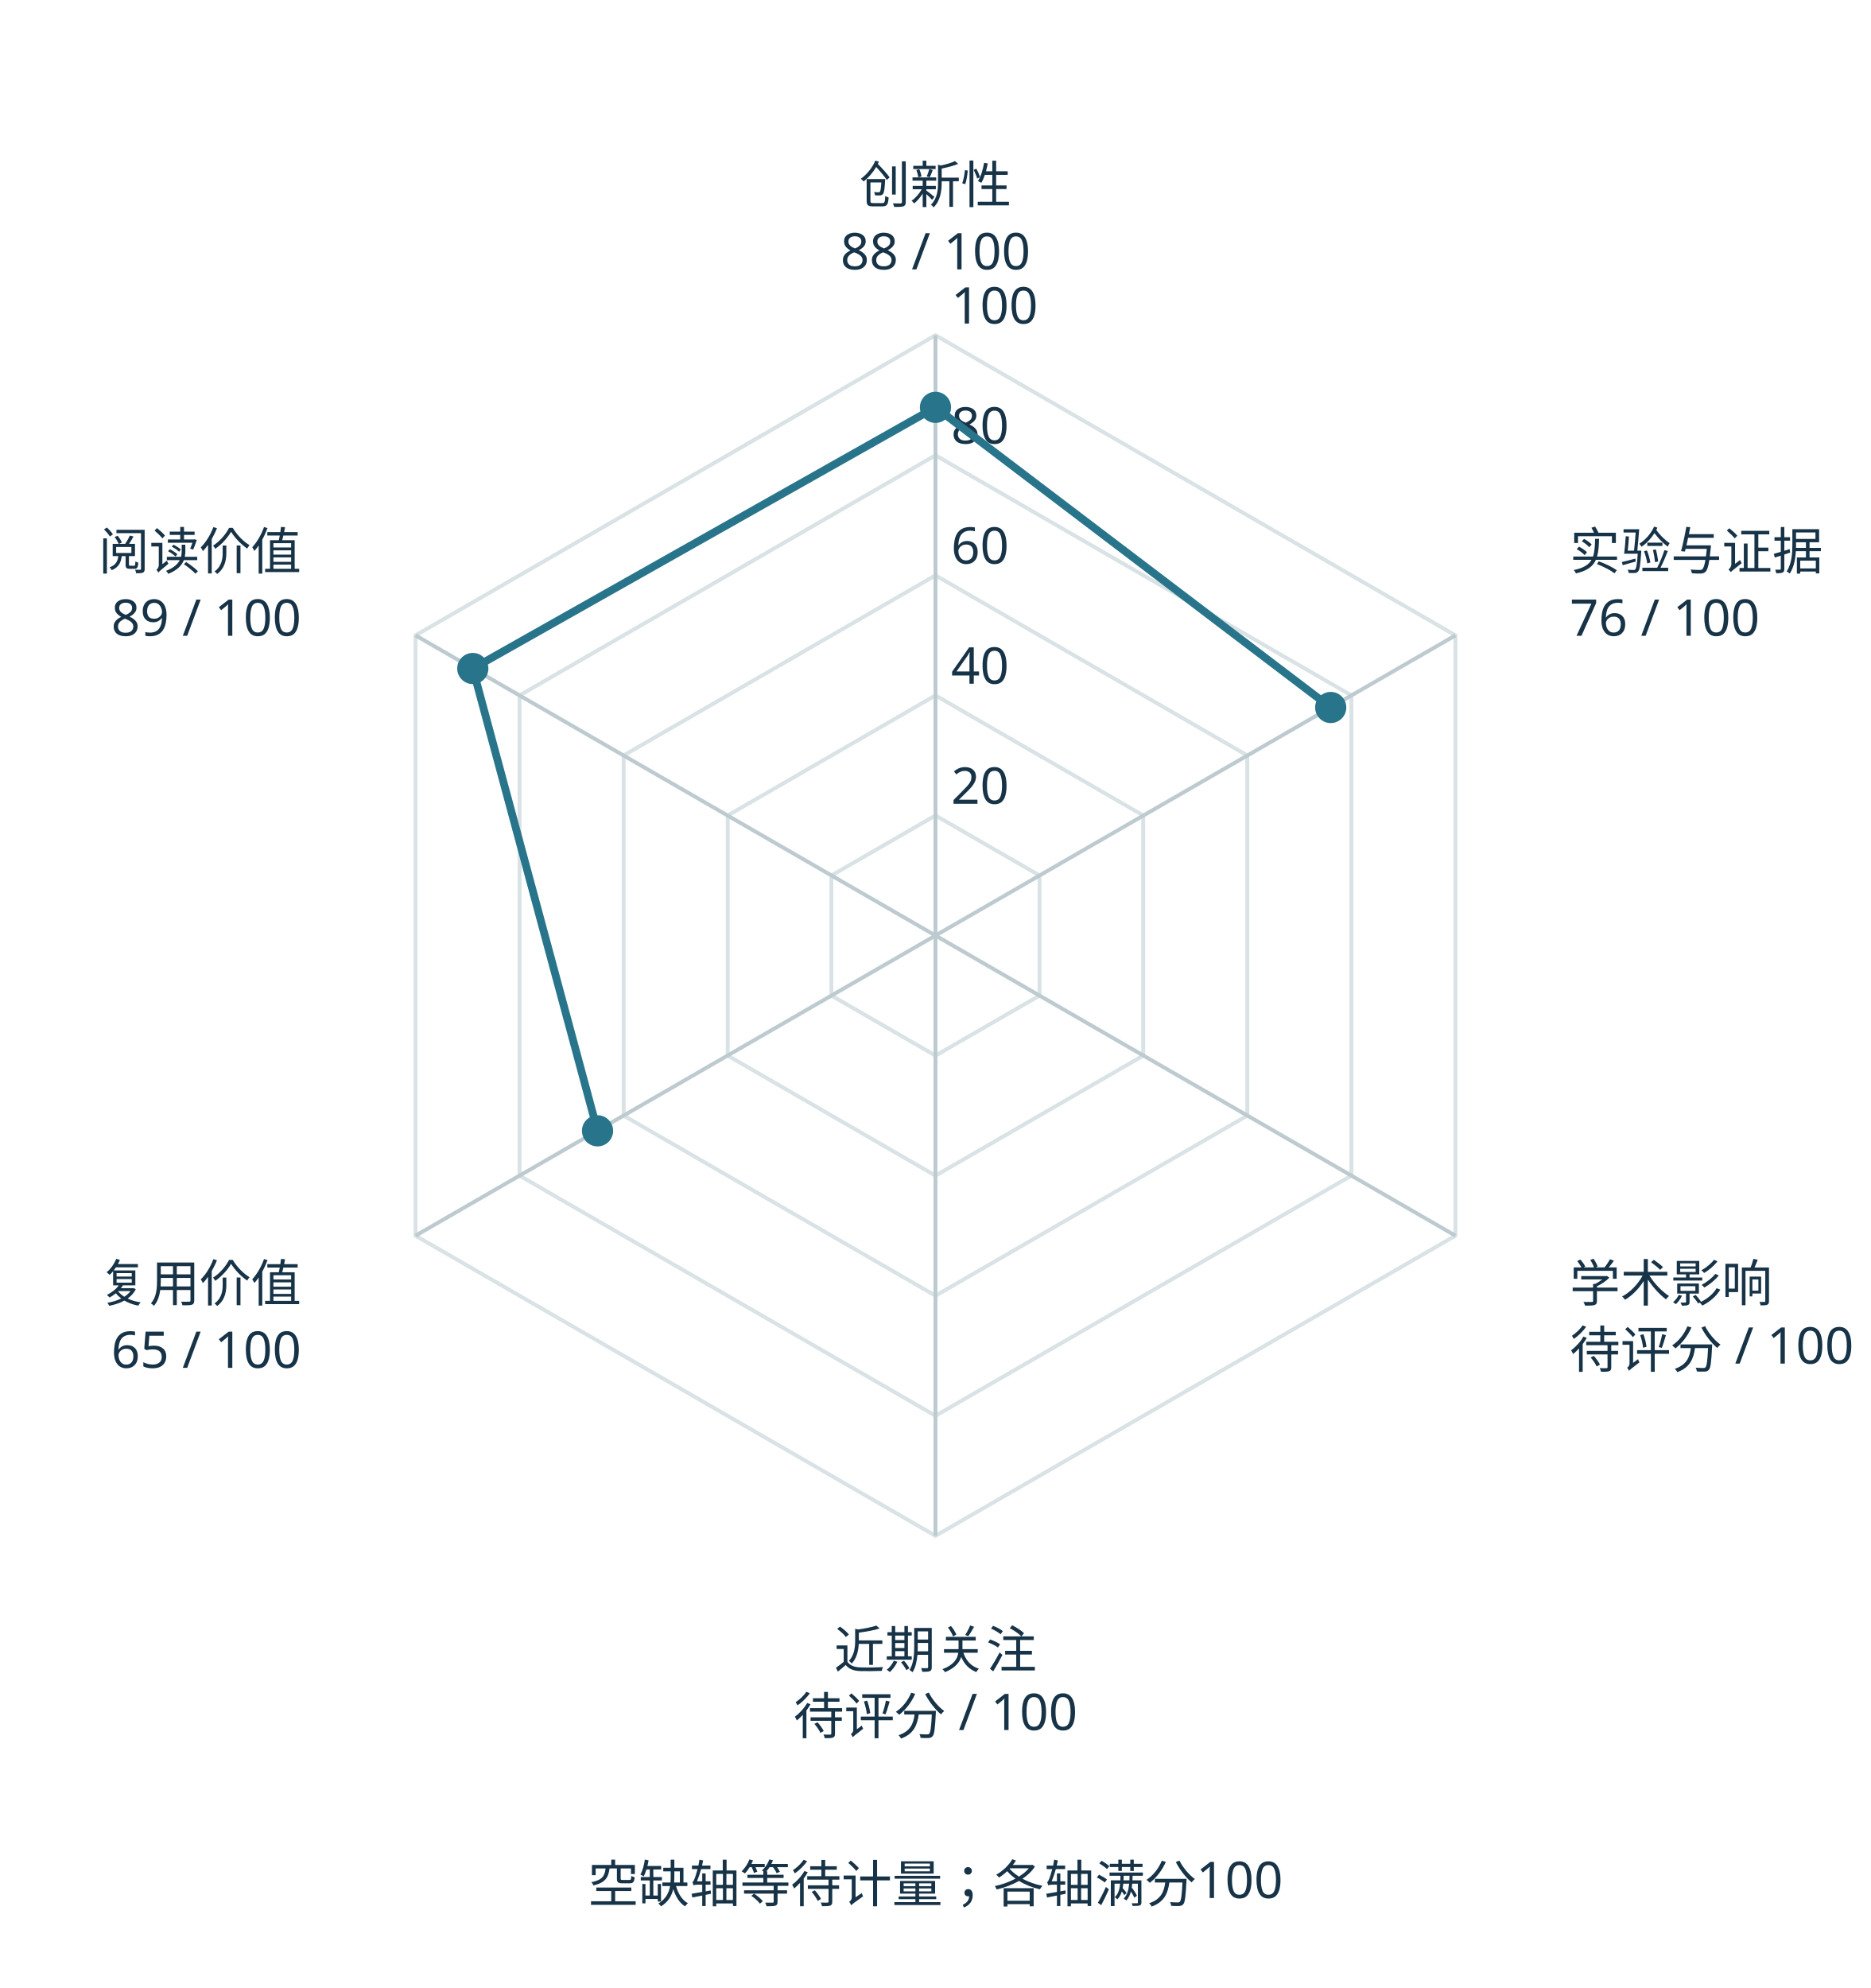
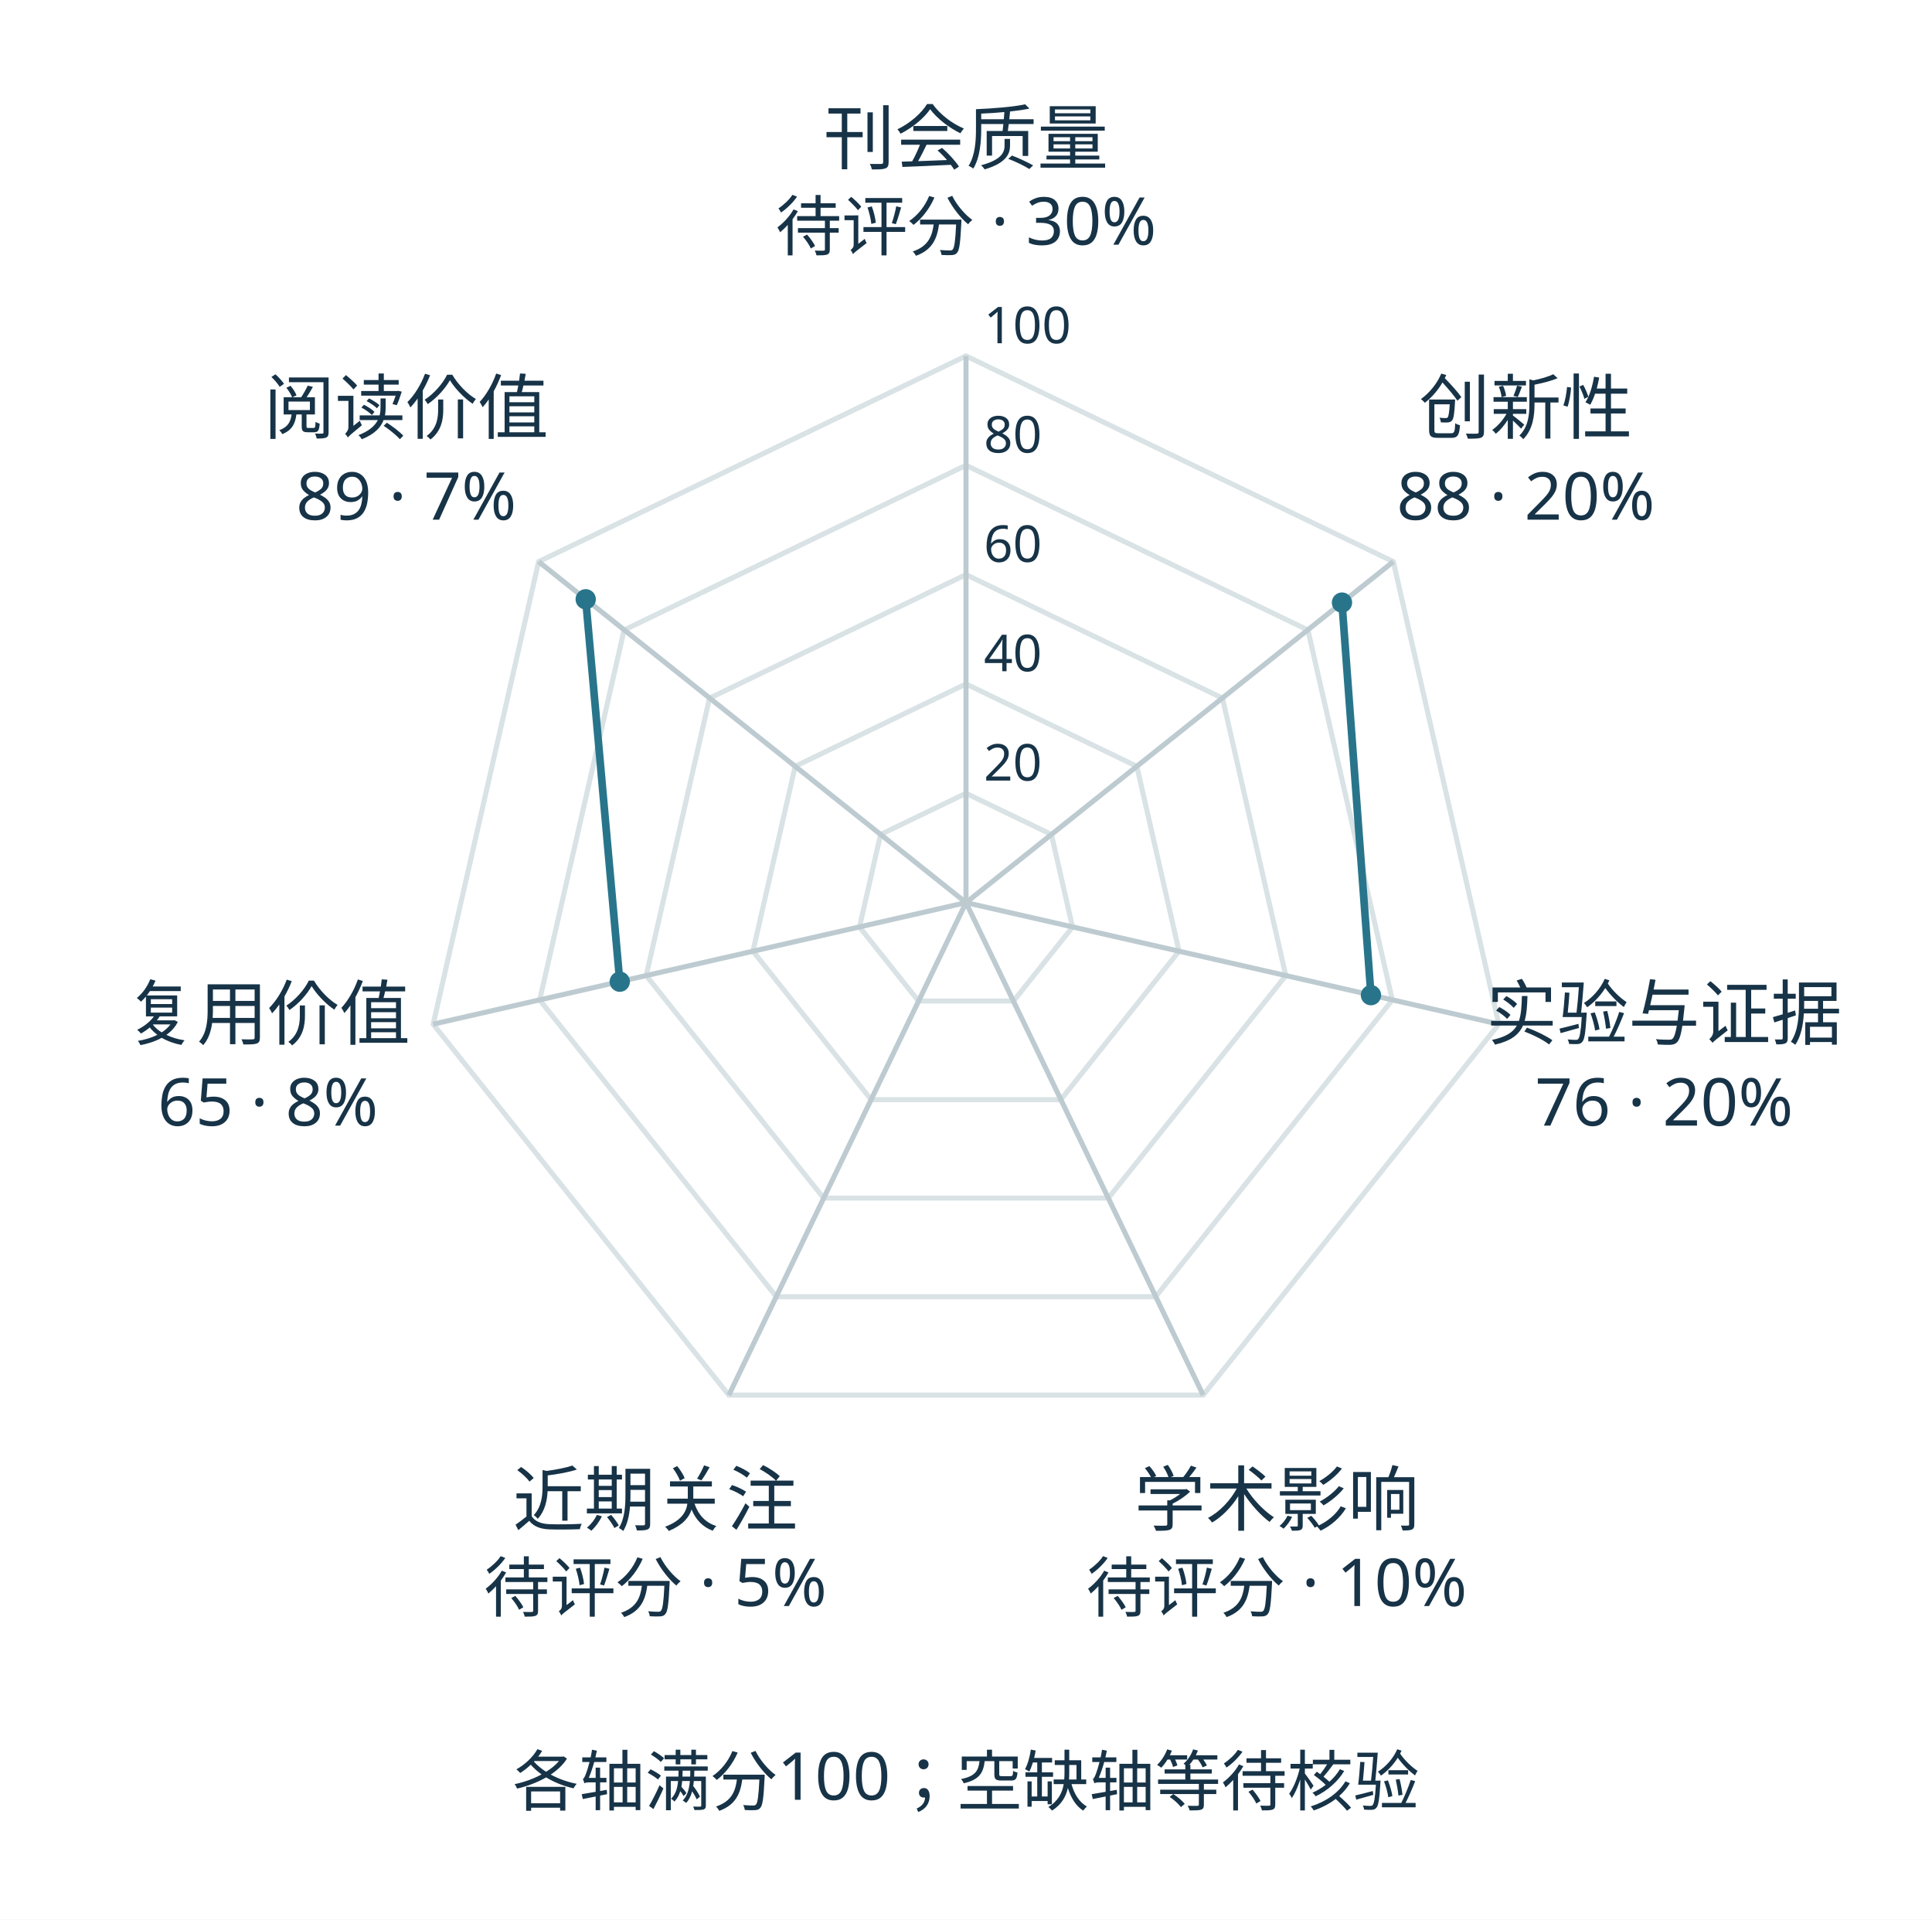
- <svg xmlns="http://www.w3.org/2000/svg" width="480" height="510" viewBox="0 0 480 510" role="img">
-   <rect width="480" height="510" fill="#fff" />
-   <g font-family="sans-serif" font-size="13" fill="#173347">
-     <polygon points="240.0,209.2 266.7,224.6 266.7,255.4 240.0,270.8 213.3,255.4 213.3,224.6" fill="none" stroke="#d9e2e5" />
-     <text x="244" y="206.2">20</text>
-     <polygon points="240.0,178.4 293.3,209.2 293.3,270.8 240.0,301.6 186.7,270.8 186.7,209.2" fill="none" stroke="#d9e2e5" />
-     <text x="244" y="175.4">40</text>
-     <polygon points="240.0,147.6 320.0,193.8 320.0,286.2 240.0,332.4 160.0,286.2 160.0,193.8" fill="none" stroke="#d9e2e5" />
-     <text x="244" y="144.6">60</text>
-     <polygon points="240.0,116.8 346.7,178.4 346.7,301.6 240.0,363.2 133.3,301.6 133.3,178.4" fill="none" stroke="#d9e2e5" />
-     <text x="244" y="113.8">80</text>
-     <polygon points="240.0,86.0 373.4,163.0 373.4,317.0 240.0,394.0 106.6,317.0 106.6,163.0" fill="none" stroke="#d9e2e5" />
-     <text x="244" y="83.0">100</text>
-     <line x1="240" y1="240" x2="240.0" y2="86.0" stroke="#bdcbd1" />
-     <text x="240.0" y="52.1" text-anchor="middle">创新性</text>
-     <text x="240.0" y="69.1" text-anchor="middle">88 / 100</text>
-     <line x1="240" y1="240" x2="373.4" y2="163.0" stroke="#bdcbd1" />
-     <text x="402.7" y="146.1" text-anchor="start">实验与证据</text>
-     <text x="402.7" y="163.1" text-anchor="start">76 / 100</text>
-     <line x1="240" y1="240" x2="373.4" y2="317.0" stroke="#bdcbd1" />
-     <text x="402.7" y="333.9" text-anchor="start">学术影响</text>
-     <text x="402.7" y="350.9" text-anchor="start">待评分 / 100</text>
-     <line x1="240" y1="240" x2="240.0" y2="394.0" stroke="#bdcbd1" />
-     <text x="240.0" y="427.9" text-anchor="middle">近期关注</text>
-     <text x="240.0" y="444.9" text-anchor="middle">待评分 / 100</text>
-     <line x1="240" y1="240" x2="106.6" y2="317.0" stroke="#bdcbd1" />
-     <text x="77.3" y="333.9" text-anchor="end">复用价值</text>
-     <text x="77.3" y="350.9" text-anchor="end">65 / 100</text>
-     <line x1="240" y1="240" x2="106.6" y2="163.0" stroke="#bdcbd1" />
-     <text x="77.3" y="146.1" text-anchor="end">阅读价值</text>
-     <text x="77.3" y="163.1" text-anchor="end">89 / 100</text>
-     <line x1="240.0" y1="104.5" x2="341.4" y2="181.5" stroke="#28758b" stroke-width="2" />
-     <line x1="153.3" y1="290.1" x2="121.3" y2="171.5" stroke="#28758b" stroke-width="2" />
-     <line x1="121.3" y1="171.5" x2="240.0" y2="104.5" stroke="#28758b" stroke-width="2" />
-     <circle cx="240.0" cy="104.5" r="4" fill="#28758b" />
-     <circle cx="341.4" cy="181.5" r="4" fill="#28758b" />
-     <circle cx="153.3" cy="290.1" r="4" fill="#28758b" />
-     <circle cx="121.3" cy="171.5" r="4" fill="#28758b" />
-     <text x="240" y="488" text-anchor="middle">空缺轴等待计量；各轴满分100</text>
+ <svg xmlns="http://www.w3.org/2000/svg" width="760" height="755" viewBox="0 0 760 755" role="img">
+   <rect width="760" height="755" fill="#fff" />
+   <g font-family="sans-serif" font-size="28" fill="#173347">
+     <polygon points="380.0,312.0 413.6,328.2 421.9,364.6 398.7,393.7 361.3,393.7 338.1,364.6 346.4,328.2" fill="none" stroke="#d9e2e5" stroke-width="2" />
+     <text x="387" y="307.0" font-size="20">20</text>
+     <polygon points="380.0,269.0 447.2,301.4 463.8,374.1 417.3,432.5 342.7,432.5 296.2,374.1 312.8,301.4" fill="none" stroke="#d9e2e5" stroke-width="2" />
+     <text x="387" y="264.0" font-size="20">40</text>
+     <polygon points="380.0,226.0 480.9,274.6 505.8,383.7 436.0,471.2 324.0,471.2 254.2,383.7 279.1,274.6" fill="none" stroke="#d9e2e5" stroke-width="2" />
+     <text x="387" y="221.0" font-size="20">60</text>
+     <polygon points="380.0,183.0 514.5,247.8 547.7,393.3 454.6,510.0 305.4,510.0 212.3,393.3 245.5,247.8" fill="none" stroke="#d9e2e5" stroke-width="2" />
+     <text x="387" y="178.0" font-size="20">80</text>
+     <polygon points="380.0,140.0 548.1,220.9 589.6,402.8 473.3,548.7 286.7,548.7 170.4,402.8 211.9,220.9" fill="none" stroke="#d9e2e5" stroke-width="2" />
+     <text x="387" y="135.0" font-size="20">100</text>
+     <line x1="380" y1="355" x2="380.0" y2="140.0" stroke="#bdcbd1" stroke-width="2" />
+     <text x="380.0" y="64.4" text-anchor="middle">刊会质量</text>
+     <text x="380.0" y="98.4" font-size="26" text-anchor="middle">待评分 · 30%</text>
+     <line x1="380" y1="355" x2="548.1" y2="220.9" stroke="#bdcbd1" stroke-width="2" />
+     <text x="600.2" y="170.4" text-anchor="middle">创新性</text>
+     <text x="600.2" y="204.4" font-size="26" text-anchor="middle">88 · 20%</text>
+     <line x1="380" y1="355" x2="589.6" y2="402.8" stroke="#bdcbd1" stroke-width="2" />
+     <text x="654.6" y="408.7" text-anchor="middle">实验与证据</text>
+     <text x="654.6" y="442.7" font-size="26" text-anchor="middle">76 · 20%</text>
+     <line x1="380" y1="355" x2="473.3" y2="548.7" stroke="#bdcbd1" stroke-width="2" />
+     <text x="502.2" y="599.8" text-anchor="middle">学术影响</text>
+     <text x="502.2" y="633.8" font-size="26" text-anchor="middle">待评分 · 10%</text>
+     <line x1="380" y1="355" x2="286.7" y2="548.7" stroke="#bdcbd1" stroke-width="2" />
+     <text x="257.8" y="599.8" text-anchor="middle">近期关注</text>
+     <text x="257.8" y="633.8" font-size="26" text-anchor="middle">待评分 · 5%</text>
+     <line x1="380" y1="355" x2="170.4" y2="402.8" stroke="#bdcbd1" stroke-width="2" />
+     <text x="105.4" y="408.7" text-anchor="middle">复用价值</text>
+     <text x="105.4" y="442.7" font-size="26" text-anchor="middle">65 · 8%</text>
+     <line x1="380" y1="355" x2="211.9" y2="220.9" stroke="#bdcbd1" stroke-width="2" />
+     <text x="159.8" y="170.4" text-anchor="middle">阅读价值</text>
+     <text x="159.8" y="204.4" font-size="26" text-anchor="middle">89 · 7%</text>
+     <line x1="527.9" y1="237.0" x2="539.3" y2="391.4" stroke="#28758b" stroke-width="3" />
+     <line x1="243.8" y1="386.1" x2="230.4" y2="235.7" stroke="#28758b" stroke-width="3" />
+     <circle cx="527.9" cy="237.0" r="4" fill="#28758b" />
+     <circle cx="539.3" cy="391.4" r="4" fill="#28758b" />
+     <circle cx="243.8" cy="386.1" r="4" fill="#28758b" />
+     <circle cx="230.4" cy="235.7" r="4" fill="#28758b" />
+     <text x="380" y="710" font-size="26" text-anchor="middle">各轴满分100；空缺轴等待核验</text>
  </g>
</svg>
